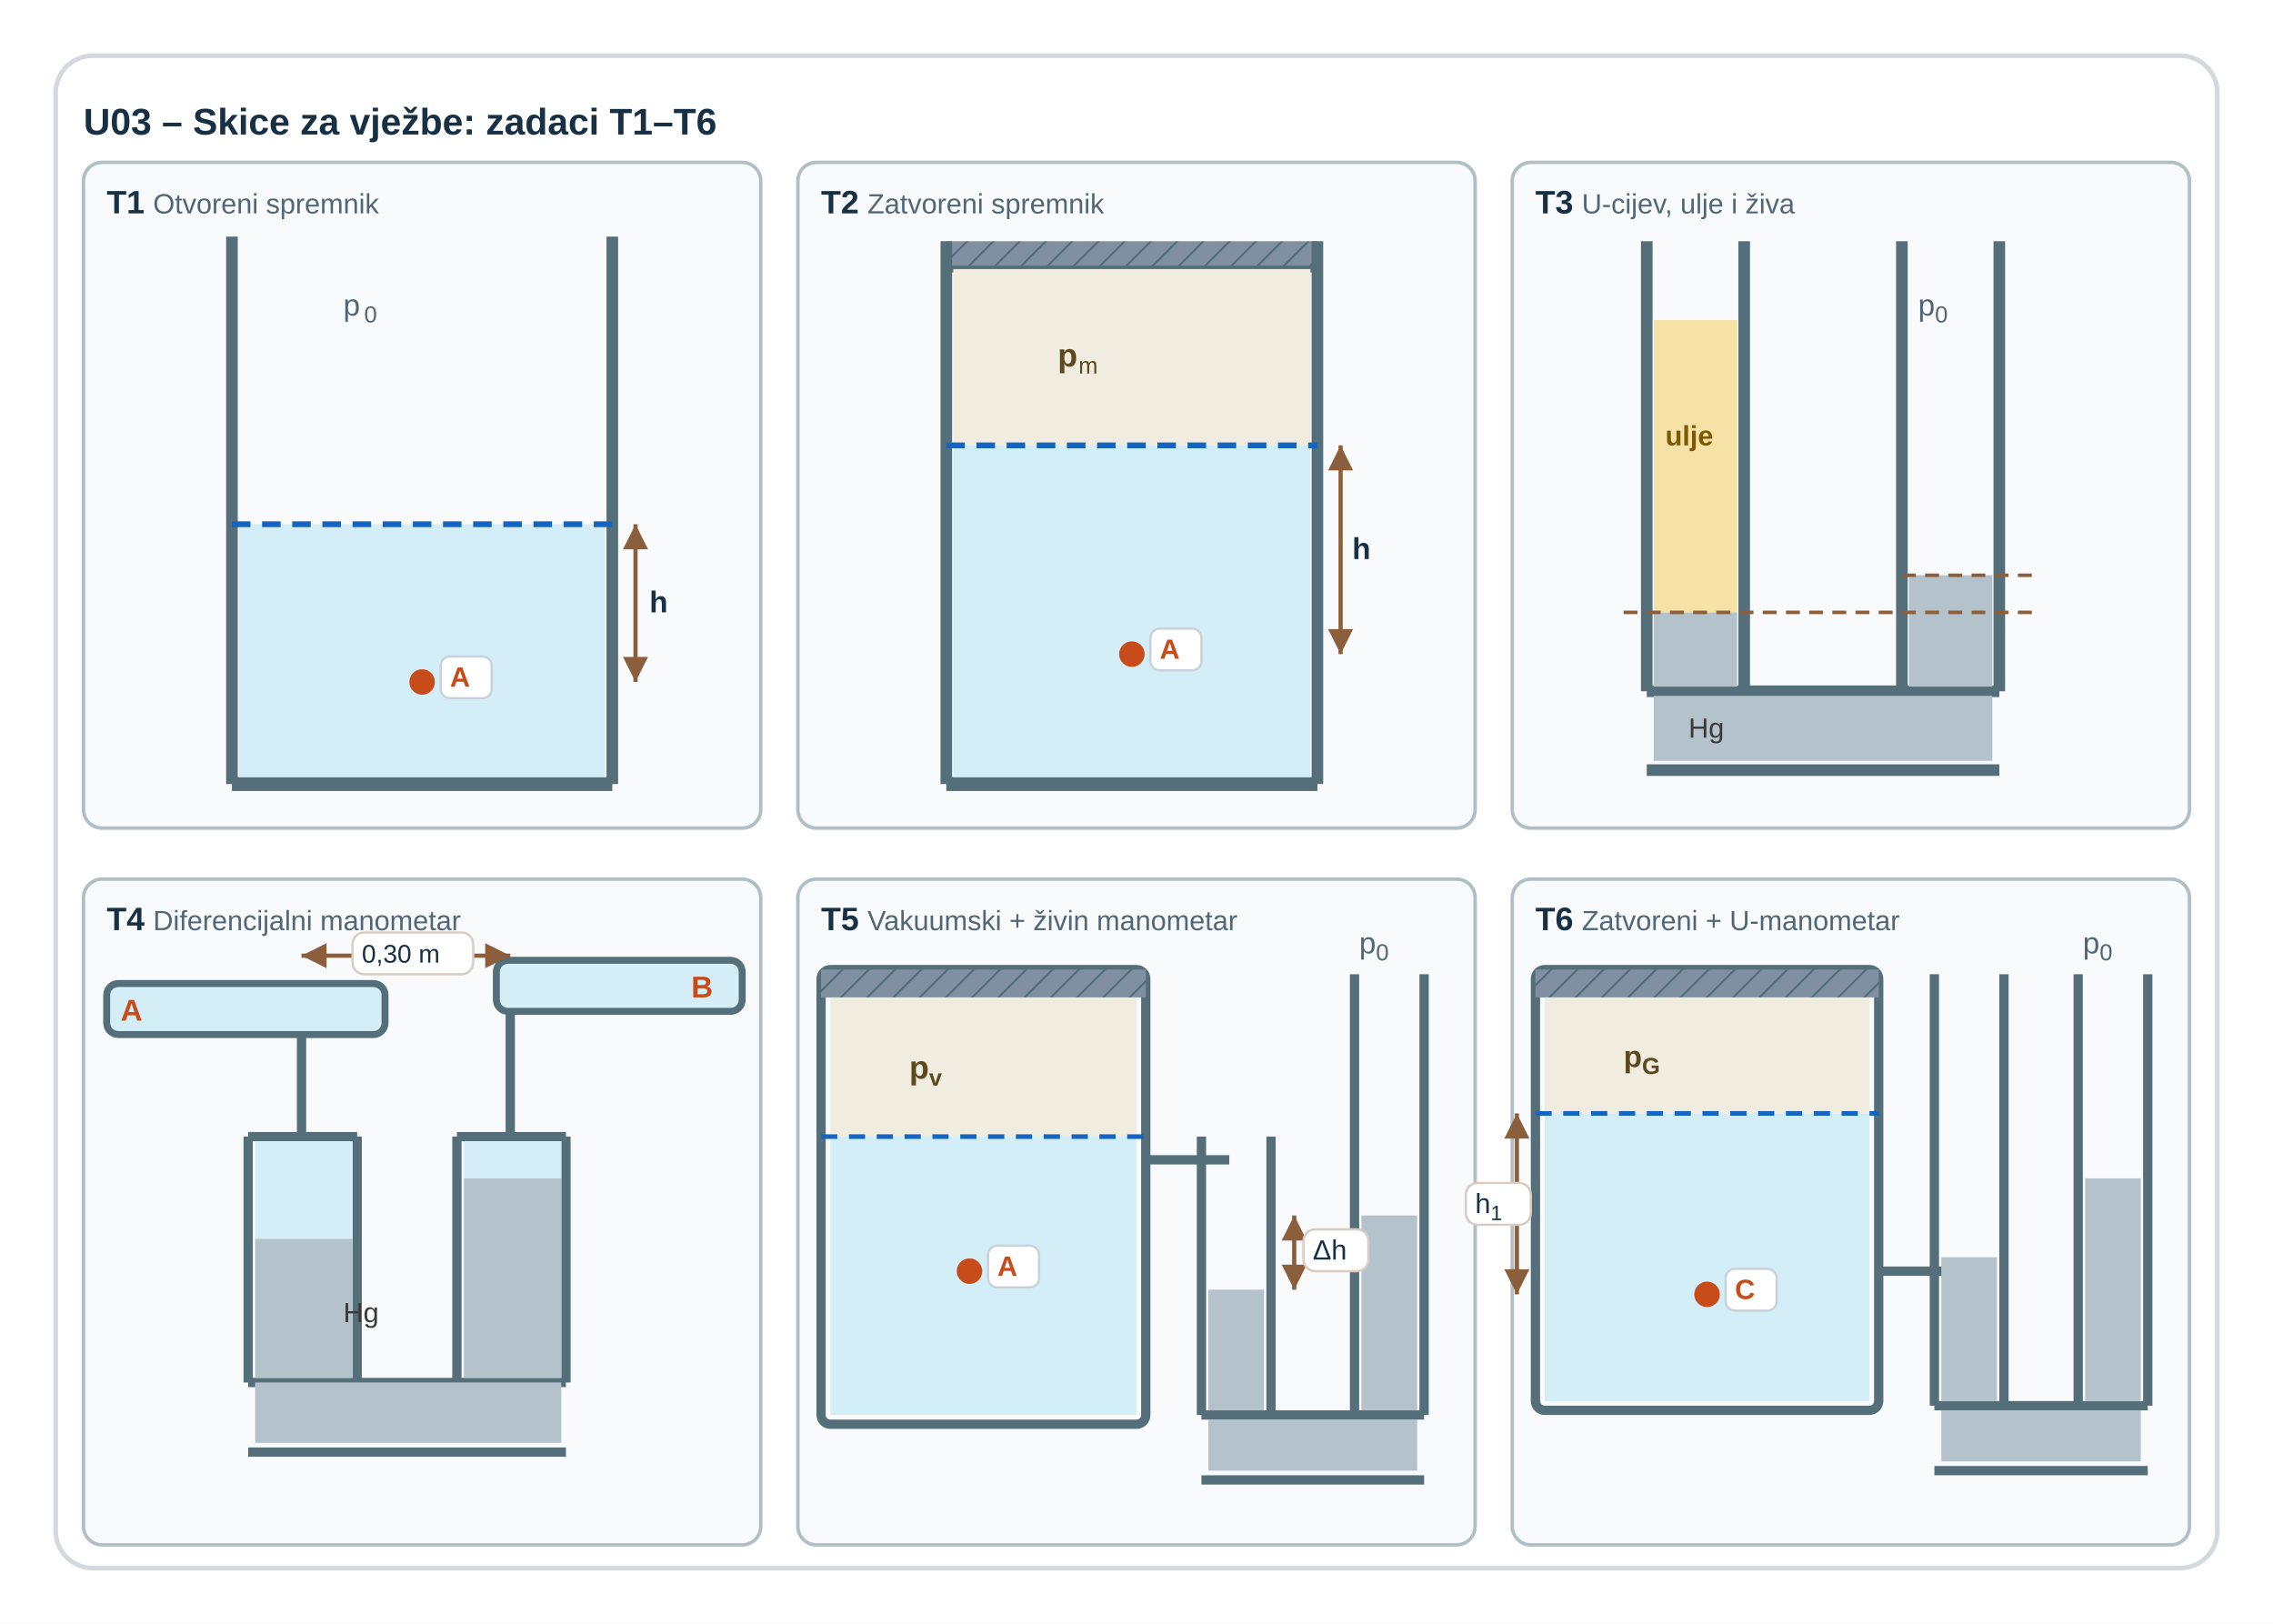
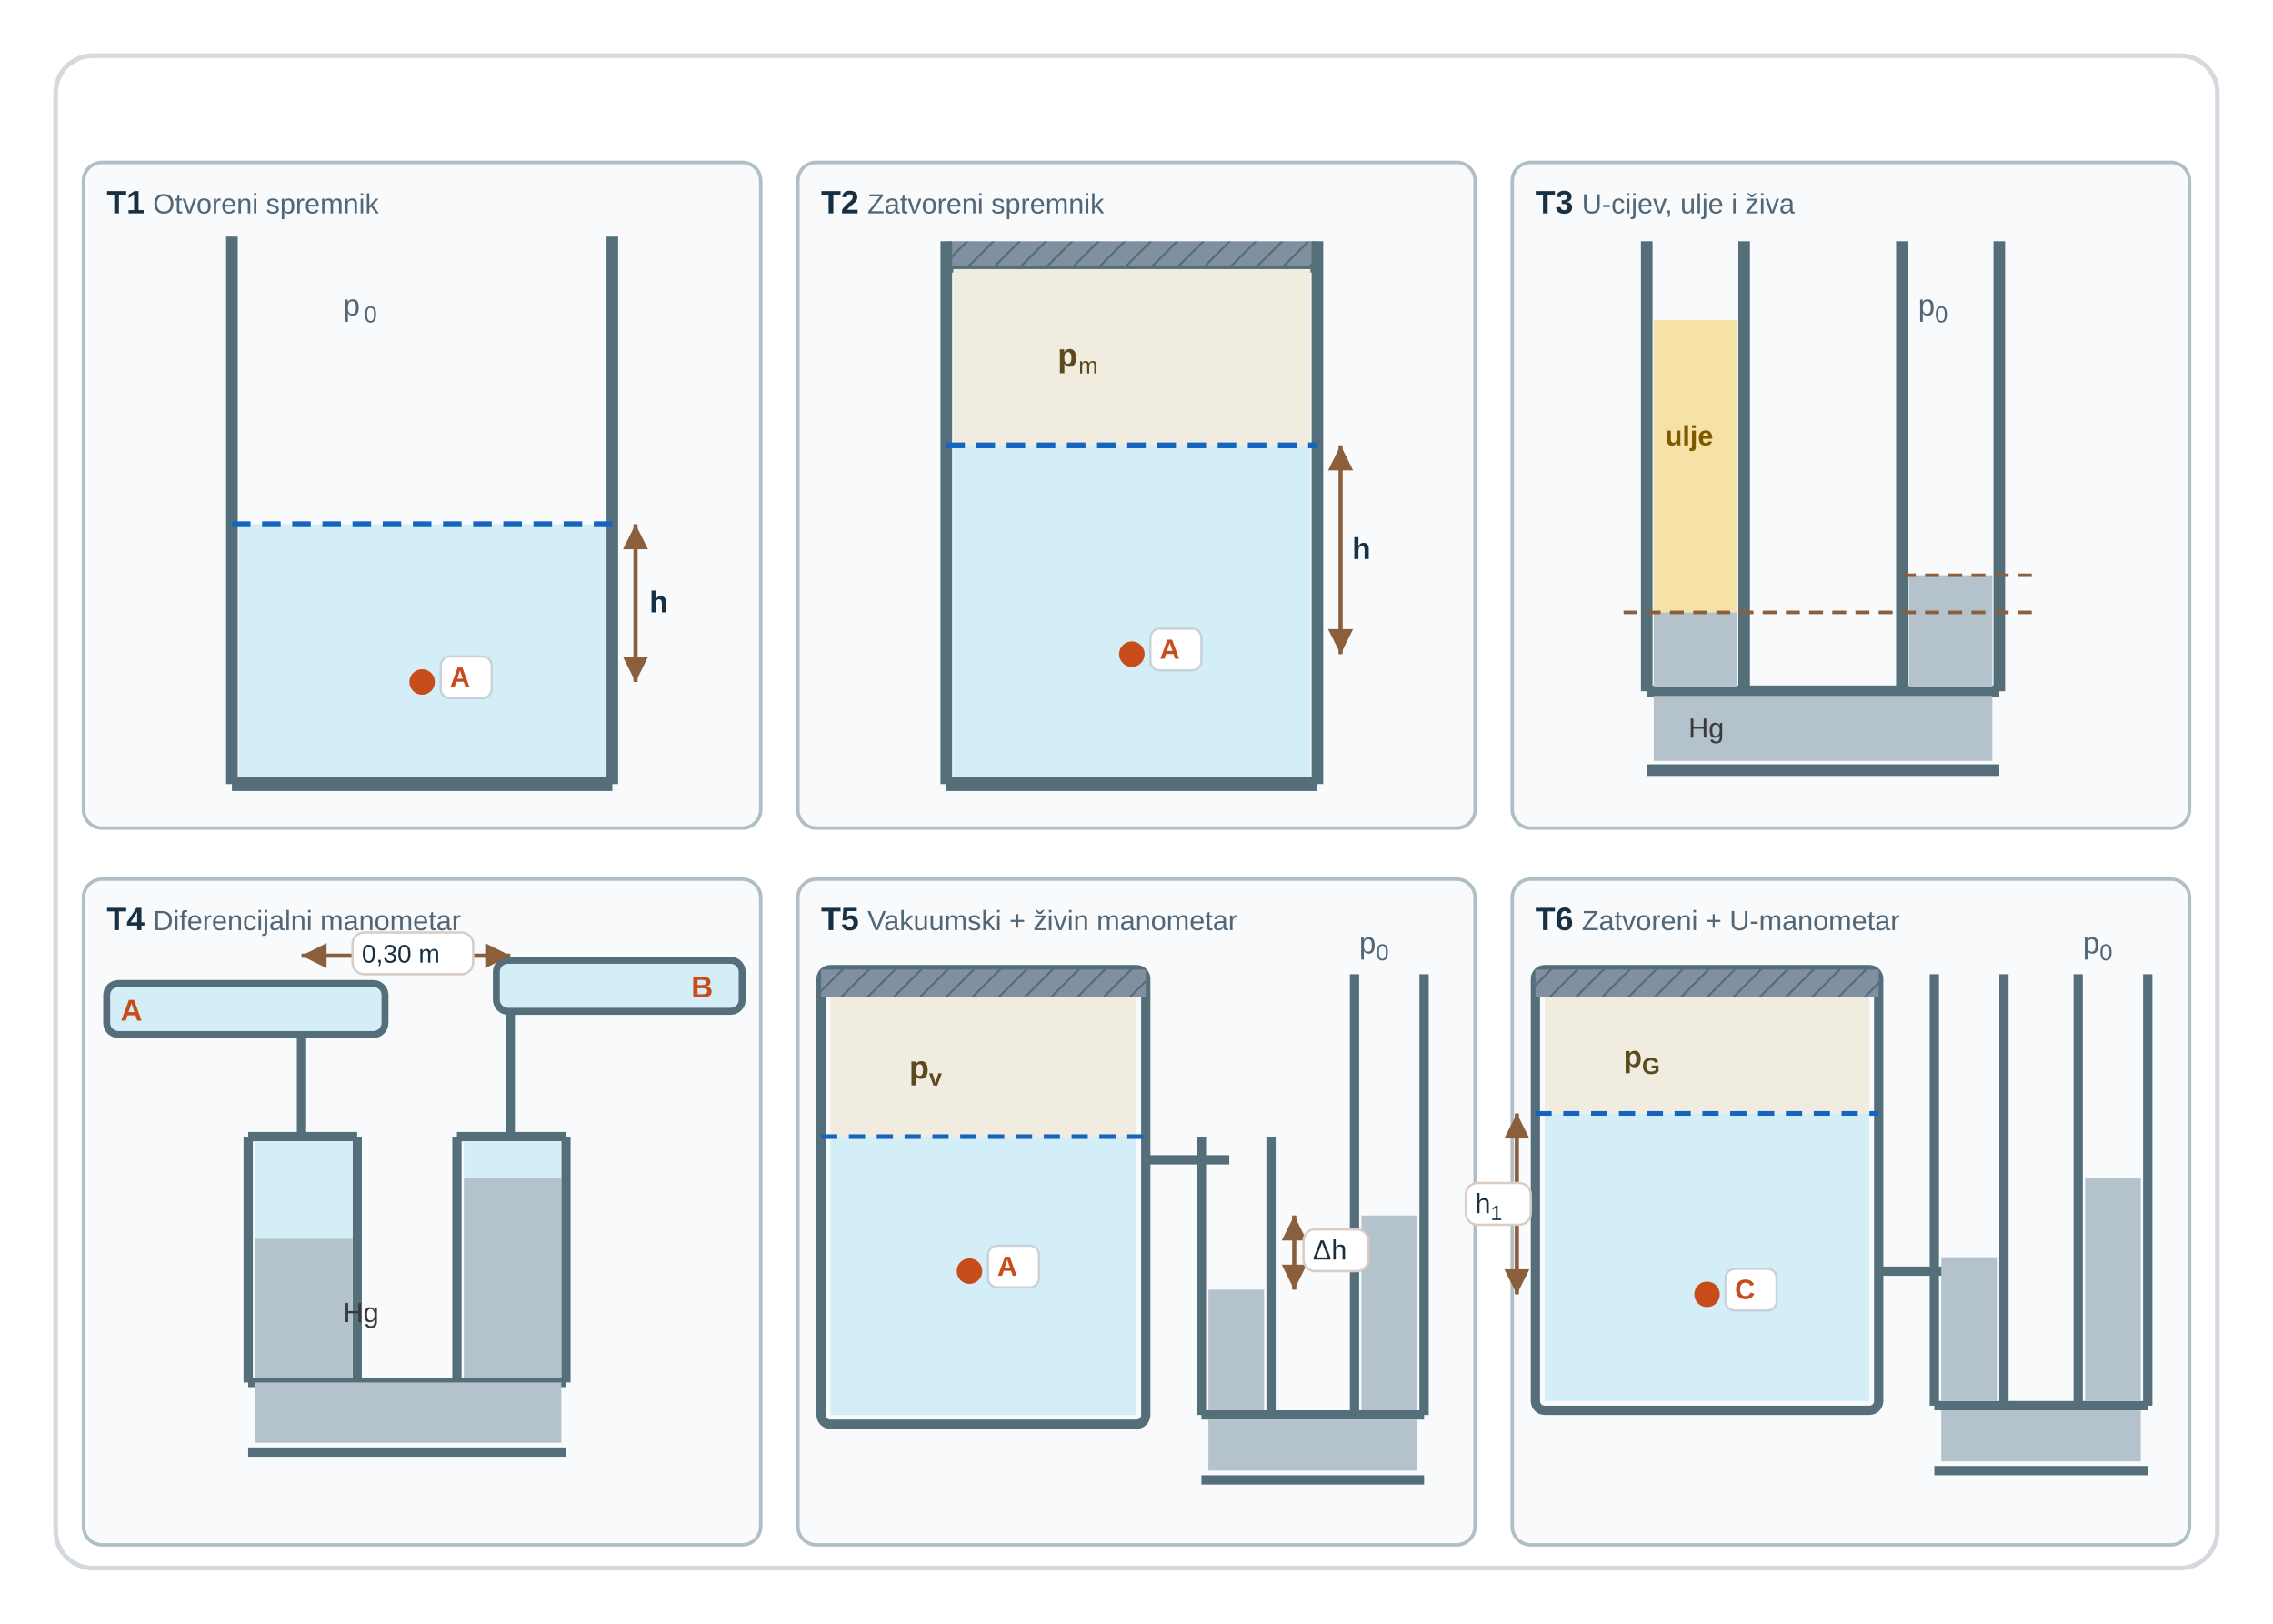
- <svg xmlns="http://www.w3.org/2000/svg" viewBox="0 0 980 700" role="img" aria-labelledby="u3vsT u3vsD" preserveAspectRatio="xMidYMid meet" style="display:block;width:100%;max-width:980px;height:auto;">
+ <svg xmlns="http://www.w3.org/2000/svg" viewBox="0 0 980 700" role="img" aria-labelledby="u03vs_u3vsT u03vs_u3vsD" preserveAspectRatio="xMidYMid meet" style="display:block;width:100%;max-width:980px;height:auto;">
  <defs>
-     <pattern id="u3vsS" width="8" height="8" patternUnits="userSpaceOnUse" patternTransform="rotate(45)">
+     <pattern id="u03vs_u3vsS" width="8" height="8" patternUnits="userSpaceOnUse" patternTransform="rotate(45)">
      <rect width="8" height="8" fill="#8090a0" />
      <line x1="0" y1="0" x2="0" y2="8" stroke="#546e7a" stroke-width="1.8" />
    </pattern>
-     <marker id="u3vsAF" markerWidth="8" markerHeight="8" refX="6" refY="3" orient="auto">
+     <marker id="u03vs_u3vsAF" markerWidth="8" markerHeight="8" refX="6" refY="3" orient="auto">
      <path d="M0,0 L0,6 L6,3 z" fill="#8b5e3c" />
    </marker>
-     <marker id="u3vsAR" markerWidth="8" markerHeight="8" refX="0" refY="3" orient="auto">
+     <marker id="u03vs_u3vsAR" markerWidth="8" markerHeight="8" refX="0" refY="3" orient="auto">
      <path d="M6,0 L6,6 L0,3 z" fill="#8b5e3c" />
    </marker>
  </defs>
  <rect width="980" height="700" fill="#ffffff" />
  <rect x="24" y="24" width="932" height="652" rx="16" fill="#ffffff" stroke="#d3d9de" stroke-width="2" />
-   <text x="36" y="58" font-family="Segoe UI,Arial,sans-serif" font-size="16" font-weight="700" fill="#173043">U03 – Skice za vježbe: zadaci T1–T6</text>
  <rect x="36" y="70" width="292" height="287" rx="8" fill="#f8fafc" stroke="#b0bec5" stroke-width="1.5" />
-   <text x="46" y="92" font-family="Segoe UI,Arial,sans-serif" font-size="14" font-weight="700" fill="#173043">T1</text>
-   <text x="66" y="92" font-family="Segoe UI,Arial,sans-serif" font-size="12" fill="#516677">Otvoreni spremnik</text>
+   <text x="46" y="92" font-family="'Segoe UI',Arial,sans-serif" font-size="14" font-weight="700" fill="#173043">T1</text>
+   <text x="66" y="92" font-family="'Segoe UI',Arial,sans-serif" font-size="12" fill="#516677">Otvoreni spremnik</text>
  <line x1="100" y1="102" x2="100" y2="338" stroke="#546e7a" stroke-width="5" />
  <line x1="264" y1="102" x2="264" y2="338" stroke="#546e7a" stroke-width="5" />
  <line x1="100" y1="338" x2="264" y2="338" stroke="#546e7a" stroke-width="6" />
  <rect x="103" y="226" width="158" height="109" fill="#d4eef8" />
  <line x1="100" y1="226" x2="264" y2="226" stroke="#1565c0" stroke-width="2.5" stroke-dasharray="8,5" />
-   <text x="148" y="136" font-family="Segoe UI,Arial,sans-serif" font-size="13" fill="#516677">p</text>
-   <text x="157" y="139" font-family="Segoe UI,Arial,sans-serif" font-size="10" fill="#516677">0</text>
+   <text x="148" y="136" font-family="'Segoe UI',Arial,sans-serif" font-size="13" fill="#516677">p</text>
+   <text x="157" y="139" font-family="'Segoe UI',Arial,sans-serif" font-size="10" fill="#516677">0</text>
  <circle cx="182" cy="294" r="5.5" fill="#c84b1a" />
  <rect x="190" y="283" width="22" height="18" rx="4" fill="#fff" stroke="#c9d2d8" stroke-width="1" />
-   <text x="194" y="296" font-family="Segoe UI,Arial,sans-serif" font-size="12" font-weight="700" fill="#c84b1a">A</text>
-   <line x1="274" y1="226" x2="274" y2="294" stroke="#8b5e3c" stroke-width="1.8" marker-start="url(#u3vsAR)" marker-end="url(#u3vsAF)" />
-   <text x="280" y="264" font-family="Segoe UI,Arial,sans-serif" font-size="13" font-weight="600" fill="#173043">h</text>
+   <text x="194" y="296" font-family="'Segoe UI',Arial,sans-serif" font-size="12" font-weight="700" fill="#c84b1a">A</text>
+   <line x1="274" y1="226" x2="274" y2="294" stroke="#8b5e3c" stroke-width="1.8" marker-start="url(#u03vs_u3vsAR)" marker-end="url(#u03vs_u3vsAF)" />
+   <text x="280" y="264" font-family="'Segoe UI',Arial,sans-serif" font-size="13" font-weight="600" fill="#173043">h</text>
  <rect x="344" y="70" width="292" height="287" rx="8" fill="#f8fafc" stroke="#b0bec5" stroke-width="1.5" />
-   <text x="354" y="92" font-family="Segoe UI,Arial,sans-serif" font-size="14" font-weight="700" fill="#173043">T2</text>
-   <text x="374" y="92" font-family="Segoe UI,Arial,sans-serif" font-size="12" fill="#516677">Zatvoreni spremnik</text>
-   <rect x="408" y="104" width="160" height="12" fill="url(#u3vsS)" />
+   <text x="354" y="92" font-family="'Segoe UI',Arial,sans-serif" font-size="14" font-weight="700" fill="#173043">T2</text>
+   <text x="374" y="92" font-family="'Segoe UI',Arial,sans-serif" font-size="12" fill="#516677">Zatvoreni spremnik</text>
+   <rect x="408" y="104" width="160" height="12" fill="url(#u03vs_u3vsS)" />
  <line x1="408" y1="104" x2="408" y2="338" stroke="#546e7a" stroke-width="5" />
  <line x1="568" y1="104" x2="568" y2="338" stroke="#546e7a" stroke-width="5" />
  <line x1="408" y1="338" x2="568" y2="338" stroke="#546e7a" stroke-width="6" />
  <line x1="408" y1="116" x2="568" y2="116" stroke="#546e7a" stroke-width="3" />
  <rect x="411" y="116" width="154" height="76" fill="#f0ece0" />
-   <text x="456" y="158" font-family="Segoe UI,Arial,sans-serif" font-size="14" font-weight="600" fill="#5c4a1e">p</text>
-   <text x="465" y="161" font-family="Segoe UI,Arial,sans-serif" font-size="10" fill="#5c4a1e">m</text>
+   <text x="456" y="158" font-family="'Segoe UI',Arial,sans-serif" font-size="14" font-weight="600" fill="#5c4a1e">p</text>
+   <text x="465" y="161" font-family="'Segoe UI',Arial,sans-serif" font-size="10" fill="#5c4a1e">m</text>
  <rect x="411" y="192" width="154" height="143" fill="#d4eef8" />
  <line x1="408" y1="192" x2="568" y2="192" stroke="#1565c0" stroke-width="2.5" stroke-dasharray="8,5" />
  <circle cx="488" cy="282" r="5.5" fill="#c84b1a" />
  <rect x="496" y="271" width="22" height="18" rx="4" fill="#fff" stroke="#c9d2d8" stroke-width="1" />
-   <text x="500" y="284" font-family="Segoe UI,Arial,sans-serif" font-size="12" font-weight="700" fill="#c84b1a">A</text>
-   <line x1="578" y1="192" x2="578" y2="282" stroke="#8b5e3c" stroke-width="1.8" marker-start="url(#u3vsAR)" marker-end="url(#u3vsAF)" />
-   <text x="583" y="241" font-family="Segoe UI,Arial,sans-serif" font-size="13" font-weight="600" fill="#173043">h</text>
+   <text x="500" y="284" font-family="'Segoe UI',Arial,sans-serif" font-size="12" font-weight="700" fill="#c84b1a">A</text>
+   <line x1="578" y1="192" x2="578" y2="282" stroke="#8b5e3c" stroke-width="1.8" marker-start="url(#u03vs_u3vsAR)" marker-end="url(#u03vs_u3vsAF)" />
+   <text x="583" y="241" font-family="'Segoe UI',Arial,sans-serif" font-size="13" font-weight="600" fill="#173043">h</text>
  <rect x="652" y="70" width="292" height="287" rx="8" fill="#f8fafc" stroke="#b0bec5" stroke-width="1.5" />
-   <text x="662" y="92" font-family="Segoe UI,Arial,sans-serif" font-size="14" font-weight="700" fill="#173043">T3</text>
-   <text x="682" y="92" font-family="Segoe UI,Arial,sans-serif" font-size="12" fill="#516677">U-cijev, ulje i živa</text>
+   <text x="662" y="92" font-family="'Segoe UI',Arial,sans-serif" font-size="14" font-weight="700" fill="#173043">T3</text>
+   <text x="682" y="92" font-family="'Segoe UI',Arial,sans-serif" font-size="12" fill="#516677">U-cijev, ulje i živa</text>
  <line x1="710" y1="104" x2="710" y2="298" stroke="#546e7a" stroke-width="5" />
  <line x1="752" y1="104" x2="752" y2="298" stroke="#546e7a" stroke-width="5" />
  <line x1="820" y1="104" x2="820" y2="298" stroke="#546e7a" stroke-width="5" />
  <line x1="862" y1="104" x2="862" y2="298" stroke="#546e7a" stroke-width="5" />
  <line x1="710" y1="298" x2="862" y2="298" stroke="#546e7a" stroke-width="5" />
  <line x1="710" y1="332" x2="862" y2="332" stroke="#546e7a" stroke-width="5" />
  <rect x="713" y="138" width="36" height="126" fill="#f6e1a6" />
  <rect x="713" y="264" width="36" height="32" fill="#b4c2cc" />
  <rect x="713" y="300" width="146" height="28" fill="#b4c2cc" />
  <rect x="823" y="248" width="36" height="48" fill="#b4c2cc" />
-   <text x="718" y="192" font-family="Segoe UI,Arial,sans-serif" font-size="12" font-weight="600" fill="#7d5a00">ulje</text>
-   <text x="728" y="318" font-family="Segoe UI,Arial,sans-serif" font-size="12" fill="#3a3a3a">Hg</text>
-   <text x="827" y="136" font-family="Segoe UI,Arial,sans-serif" font-size="13" fill="#516677">p<tspan font-size="10" dy="3">0</tspan>
+   <text x="718" y="192" font-family="'Segoe UI',Arial,sans-serif" font-size="12" font-weight="600" fill="#7d5a00">ulje</text>
+   <text x="728" y="318" font-family="'Segoe UI',Arial,sans-serif" font-size="12" fill="#3a3a3a">Hg</text>
+   <text x="827" y="136" font-family="'Segoe UI',Arial,sans-serif" font-size="13" fill="#516677">p<tspan font-size="10" dy="3">0</tspan>
  </text>
  <line x1="700" y1="264" x2="876" y2="264" stroke="#8b5e3c" stroke-width="1.5" stroke-dasharray="6,4" />
  <line x1="820" y1="248" x2="876" y2="248" stroke="#8b5e3c" stroke-width="1.5" stroke-dasharray="6,4" />
  <rect x="36" y="379" width="292" height="287" rx="8" fill="#f8fafc" stroke="#b0bec5" stroke-width="1.5" />
-   <text x="46" y="401" font-family="Segoe UI,Arial,sans-serif" font-size="14" font-weight="700" fill="#173043">T4</text>
-   <text x="66" y="401" font-family="Segoe UI,Arial,sans-serif" font-size="12" fill="#516677">Diferencijalni manometar</text>
+   <text x="46" y="401" font-family="'Segoe UI',Arial,sans-serif" font-size="14" font-weight="700" fill="#173043">T4</text>
+   <text x="66" y="401" font-family="'Segoe UI',Arial,sans-serif" font-size="12" fill="#516677">Diferencijalni manometar</text>
  <rect x="46" y="424" width="120" height="22" rx="5" fill="#d4eef8" stroke="#546e7a" stroke-width="3" />
-   <text x="52" y="440" font-family="Segoe UI,Arial,sans-serif" font-size="13" font-weight="700" fill="#c84b1a">A</text>
+   <text x="52" y="440" font-family="'Segoe UI',Arial,sans-serif" font-size="13" font-weight="700" fill="#c84b1a">A</text>
  <rect x="214" y="414" width="106" height="22" rx="5" fill="#d4eef8" stroke="#546e7a" stroke-width="3" />
-   <text x="298" y="430" font-family="Segoe UI,Arial,sans-serif" font-size="13" font-weight="700" fill="#c84b1a">B</text>
+   <text x="298" y="430" font-family="'Segoe UI',Arial,sans-serif" font-size="13" font-weight="700" fill="#c84b1a">B</text>
  <line x1="130" y1="446" x2="130" y2="490" stroke="#546e7a" stroke-width="4" />
  <line x1="107" y1="490" x2="154" y2="490" stroke="#546e7a" stroke-width="4" />
  <line x1="220" y1="436" x2="220" y2="490" stroke="#546e7a" stroke-width="4" />
  <line x1="197" y1="490" x2="244" y2="490" stroke="#546e7a" stroke-width="4" />
  <line x1="107" y1="490" x2="107" y2="596" stroke="#546e7a" stroke-width="4" />
  <line x1="154" y1="490" x2="154" y2="596" stroke="#546e7a" stroke-width="4" />
  <line x1="197" y1="490" x2="197" y2="596" stroke="#546e7a" stroke-width="4" />
  <line x1="244" y1="490" x2="244" y2="596" stroke="#546e7a" stroke-width="4" />
  <line x1="107" y1="596" x2="244" y2="596" stroke="#546e7a" stroke-width="4" />
  <line x1="107" y1="626" x2="244" y2="626" stroke="#546e7a" stroke-width="4" />
  <rect x="110" y="534" width="42" height="60" fill="#b4c2cc" />
  <rect x="110" y="596" width="132" height="26" fill="#b4c2cc" />
  <rect x="200" y="508" width="42" height="86" fill="#b4c2cc" />
  <rect x="110" y="492" width="42" height="42" fill="#d4eef8" />
  <rect x="200" y="492" width="42" height="16" fill="#d4eef8" />
-   <line x1="130" y1="412" x2="220" y2="412" stroke="#8b5e3c" stroke-width="1.8" marker-start="url(#u3vsAR)" marker-end="url(#u3vsAF)" />
+   <line x1="130" y1="412" x2="220" y2="412" stroke="#8b5e3c" stroke-width="1.8" marker-start="url(#u03vs_u3vsAR)" marker-end="url(#u03vs_u3vsAF)" />
  <rect x="152" y="402" width="52" height="18" rx="5" fill="#ffffff" stroke="#d9cdc3" stroke-width="1" />
-   <text x="156" y="415" font-family="Segoe UI,Arial,sans-serif" font-size="11" fill="#173043">0,30 m</text>
-   <text x="148" y="570" font-family="Segoe UI,Arial,sans-serif" font-size="12" fill="#3a3a3a">Hg</text>
+   <text x="156" y="415" font-family="'Segoe UI',Arial,sans-serif" font-size="11" fill="#173043">0,30 m</text>
+   <text x="148" y="570" font-family="'Segoe UI',Arial,sans-serif" font-size="12" fill="#3a3a3a">Hg</text>
  <rect x="344" y="379" width="292" height="287" rx="8" fill="#f8fafc" stroke="#b0bec5" stroke-width="1.5" />
-   <text x="354" y="401" font-family="Segoe UI,Arial,sans-serif" font-size="14" font-weight="700" fill="#173043">T5</text>
-   <text x="374" y="401" font-family="Segoe UI,Arial,sans-serif" font-size="12" fill="#516677">Vakuumski + živin manometar</text>
+   <text x="354" y="401" font-family="'Segoe UI',Arial,sans-serif" font-size="14" font-weight="700" fill="#173043">T5</text>
+   <text x="374" y="401" font-family="'Segoe UI',Arial,sans-serif" font-size="12" fill="#516677">Vakuumski + živin manometar</text>
  <rect x="354" y="418" width="140" height="196" rx="4" fill="none" stroke="#546e7a" stroke-width="4" />
-   <rect x="354" y="418" width="140" height="12" fill="url(#u3vsS)" />
+   <rect x="354" y="418" width="140" height="12" fill="url(#u03vs_u3vsS)" />
  <rect x="358" y="430" width="132" height="60" fill="#f0ece0" />
  <rect x="358" y="490" width="132" height="120" fill="#d4eef8" />
  <line x1="354" y1="490" x2="494" y2="490" stroke="#1565c0" stroke-width="2" stroke-dasharray="7,5" />
-   <text x="392" y="465" font-family="Segoe UI,Arial,sans-serif" font-size="14" font-weight="600" fill="#5c4a1e">p<tspan font-size="10" dy="3">v</tspan>
+   <text x="392" y="465" font-family="'Segoe UI',Arial,sans-serif" font-size="14" font-weight="600" fill="#5c4a1e">p<tspan font-size="10" dy="3">v</tspan>
  </text>
  <circle cx="418" cy="548" r="5.5" fill="#c84b1a" />
  <rect x="426" y="537" width="22" height="18" rx="4" fill="#fff" stroke="#c9d2d8" stroke-width="1" />
-   <text x="430" y="550" font-family="Segoe UI,Arial,sans-serif" font-size="12" font-weight="700" fill="#c84b1a">A</text>
+   <text x="430" y="550" font-family="'Segoe UI',Arial,sans-serif" font-size="12" font-weight="700" fill="#c84b1a">A</text>
  <line x1="494" y1="500" x2="530" y2="500" stroke="#546e7a" stroke-width="4" />
  <line x1="518" y1="490" x2="518" y2="610" stroke="#546e7a" stroke-width="4" />
  <line x1="548" y1="490" x2="548" y2="610" stroke="#546e7a" stroke-width="4" />
  <line x1="584" y1="420" x2="584" y2="610" stroke="#546e7a" stroke-width="4" />
  <line x1="614" y1="420" x2="614" y2="610" stroke="#546e7a" stroke-width="4" />
  <line x1="518" y1="610" x2="614" y2="610" stroke="#546e7a" stroke-width="4" />
  <line x1="518" y1="638" x2="614" y2="638" stroke="#546e7a" stroke-width="4" />
  <rect x="521" y="556" width="24" height="52" fill="#b4c2cc" />
  <rect x="521" y="612" width="90" height="22" fill="#b4c2cc" />
  <rect x="587" y="524" width="24" height="84" fill="#b4c2cc" />
-   <line x1="558" y1="524" x2="558" y2="556" stroke="#8b5e3c" stroke-width="1.8" marker-start="url(#u3vsAR)" marker-end="url(#u3vsAF)" />
+   <line x1="558" y1="524" x2="558" y2="556" stroke="#8b5e3c" stroke-width="1.8" marker-start="url(#u03vs_u3vsAR)" marker-end="url(#u03vs_u3vsAF)" />
  <rect x="562" y="530" width="28" height="18" rx="5" fill="#ffffff" stroke="#d9cdc3" stroke-width="1" />
-   <text x="566" y="543" font-family="Segoe UI,Arial,sans-serif" font-size="12" fill="#173043">Δh</text>
-   <text x="586" y="411" font-family="Segoe UI,Arial,sans-serif" font-size="13" fill="#516677">p<tspan font-size="10" dy="3">0</tspan>
+   <text x="566" y="543" font-family="'Segoe UI',Arial,sans-serif" font-size="12" fill="#173043">Δh</text>
+   <text x="586" y="411" font-family="'Segoe UI',Arial,sans-serif" font-size="13" fill="#516677">p<tspan font-size="10" dy="3">0</tspan>
  </text>
  <rect x="652" y="379" width="292" height="287" rx="8" fill="#f8fafc" stroke="#b0bec5" stroke-width="1.5" />
-   <text x="662" y="401" font-family="Segoe UI,Arial,sans-serif" font-size="14" font-weight="700" fill="#173043">T6</text>
-   <text x="682" y="401" font-family="Segoe UI,Arial,sans-serif" font-size="12" fill="#516677">Zatvoreni + U-manometar</text>
+   <text x="662" y="401" font-family="'Segoe UI',Arial,sans-serif" font-size="14" font-weight="700" fill="#173043">T6</text>
+   <text x="682" y="401" font-family="'Segoe UI',Arial,sans-serif" font-size="12" fill="#516677">Zatvoreni + U-manometar</text>
  <rect x="662" y="418" width="148" height="190" rx="4" fill="none" stroke="#546e7a" stroke-width="4" />
-   <rect x="662" y="418" width="148" height="12" fill="url(#u3vsS)" />
+   <rect x="662" y="418" width="148" height="12" fill="url(#u03vs_u3vsS)" />
  <rect x="666" y="430" width="140" height="50" fill="#f0ece0" />
  <rect x="666" y="480" width="140" height="124" fill="#d4eef8" />
  <line x1="662" y1="480" x2="810" y2="480" stroke="#1565c0" stroke-width="2" stroke-dasharray="7,5" />
-   <text x="700" y="460" font-family="Segoe UI,Arial,sans-serif" font-size="13" font-weight="600" fill="#5c4a1e">p<tspan font-size="10" dy="3">G</tspan>
+   <text x="700" y="460" font-family="'Segoe UI',Arial,sans-serif" font-size="13" font-weight="600" fill="#5c4a1e">p<tspan font-size="10" dy="3">G</tspan>
  </text>
  <circle cx="736" cy="558" r="5.5" fill="#c84b1a" />
  <rect x="744" y="547" width="22" height="18" rx="4" fill="#fff" stroke="#c9d2d8" stroke-width="1" />
-   <text x="748" y="560" font-family="Segoe UI,Arial,sans-serif" font-size="12" font-weight="700" fill="#c84b1a">C</text>
-   <line x1="654" y1="480" x2="654" y2="558" stroke="#8b5e3c" stroke-width="1.8" marker-start="url(#u3vsAR)" marker-end="url(#u3vsAF)" />
+   <text x="748" y="560" font-family="'Segoe UI',Arial,sans-serif" font-size="12" font-weight="700" fill="#c84b1a">C</text>
+   <line x1="654" y1="480" x2="654" y2="558" stroke="#8b5e3c" stroke-width="1.8" marker-start="url(#u03vs_u3vsAR)" marker-end="url(#u03vs_u3vsAF)" />
  <rect x="632" y="510" width="28" height="18" rx="5" fill="#ffffff" stroke="#d9cdc3" stroke-width="1" />
-   <text x="636" y="523" font-family="Segoe UI,Arial,sans-serif" font-size="12" fill="#173043">h<tspan font-size="9" dy="3">1</tspan>
+   <text x="636" y="523" font-family="'Segoe UI',Arial,sans-serif" font-size="12" fill="#173043">h<tspan font-size="9" dy="3">1</tspan>
  </text>
  <line x1="810" y1="548" x2="846" y2="548" stroke="#546e7a" stroke-width="4" />
  <line x1="834" y1="420" x2="834" y2="606" stroke="#546e7a" stroke-width="4" />
  <line x1="864" y1="420" x2="864" y2="606" stroke="#546e7a" stroke-width="4" />
  <line x1="896" y1="420" x2="896" y2="606" stroke="#546e7a" stroke-width="4" />
  <line x1="926" y1="420" x2="926" y2="606" stroke="#546e7a" stroke-width="4" />
  <line x1="834" y1="606" x2="926" y2="606" stroke="#546e7a" stroke-width="4" />
  <line x1="834" y1="634" x2="926" y2="634" stroke="#546e7a" stroke-width="4" />
  <rect x="837" y="542" width="24" height="62" fill="#b4c2cc" />
  <rect x="837" y="608" width="86" height="22" fill="#b4c2cc" />
  <rect x="899" y="508" width="24" height="96" fill="#b4c2cc" />
  <rect x="837" y="550" width="24" height="0" fill="#d4eef8" />
-   <text x="898" y="411" font-family="Segoe UI,Arial,sans-serif" font-size="13" fill="#516677">p<tspan font-size="10" dy="3">0</tspan>
+   <text x="898" y="411" font-family="'Segoe UI',Arial,sans-serif" font-size="13" fill="#516677">p<tspan font-size="10" dy="3">0</tspan>
  </text>
</svg>
